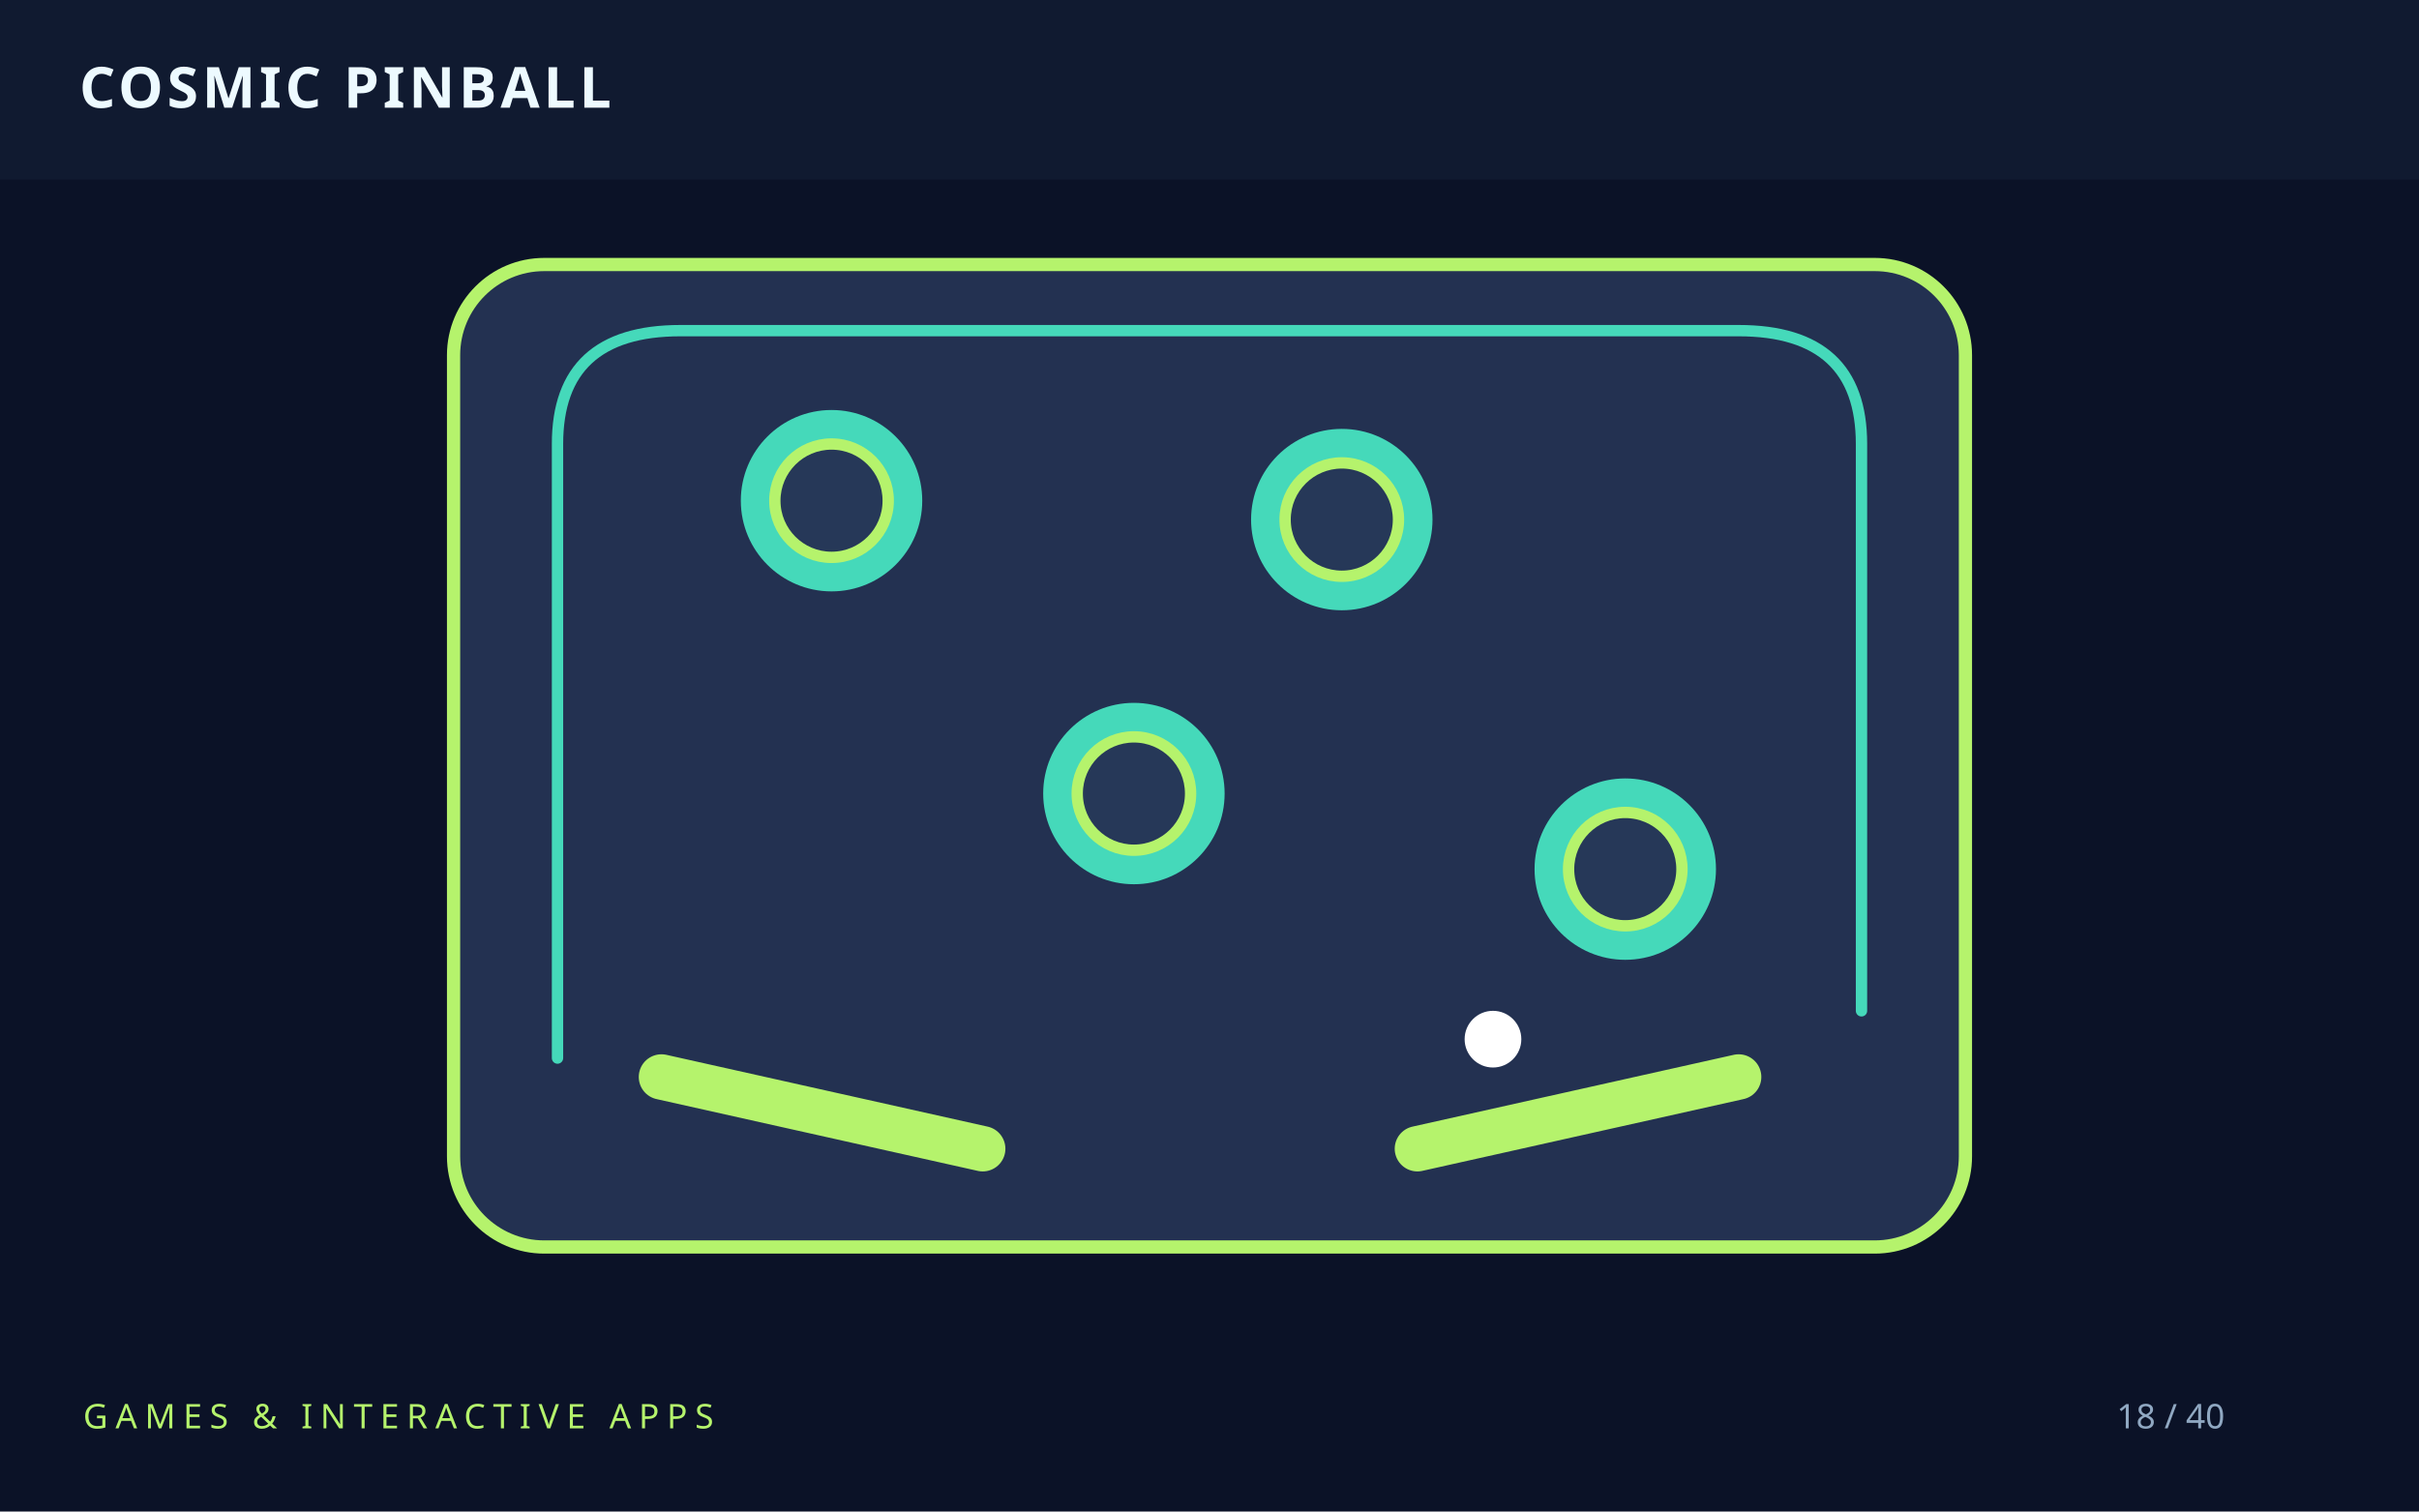
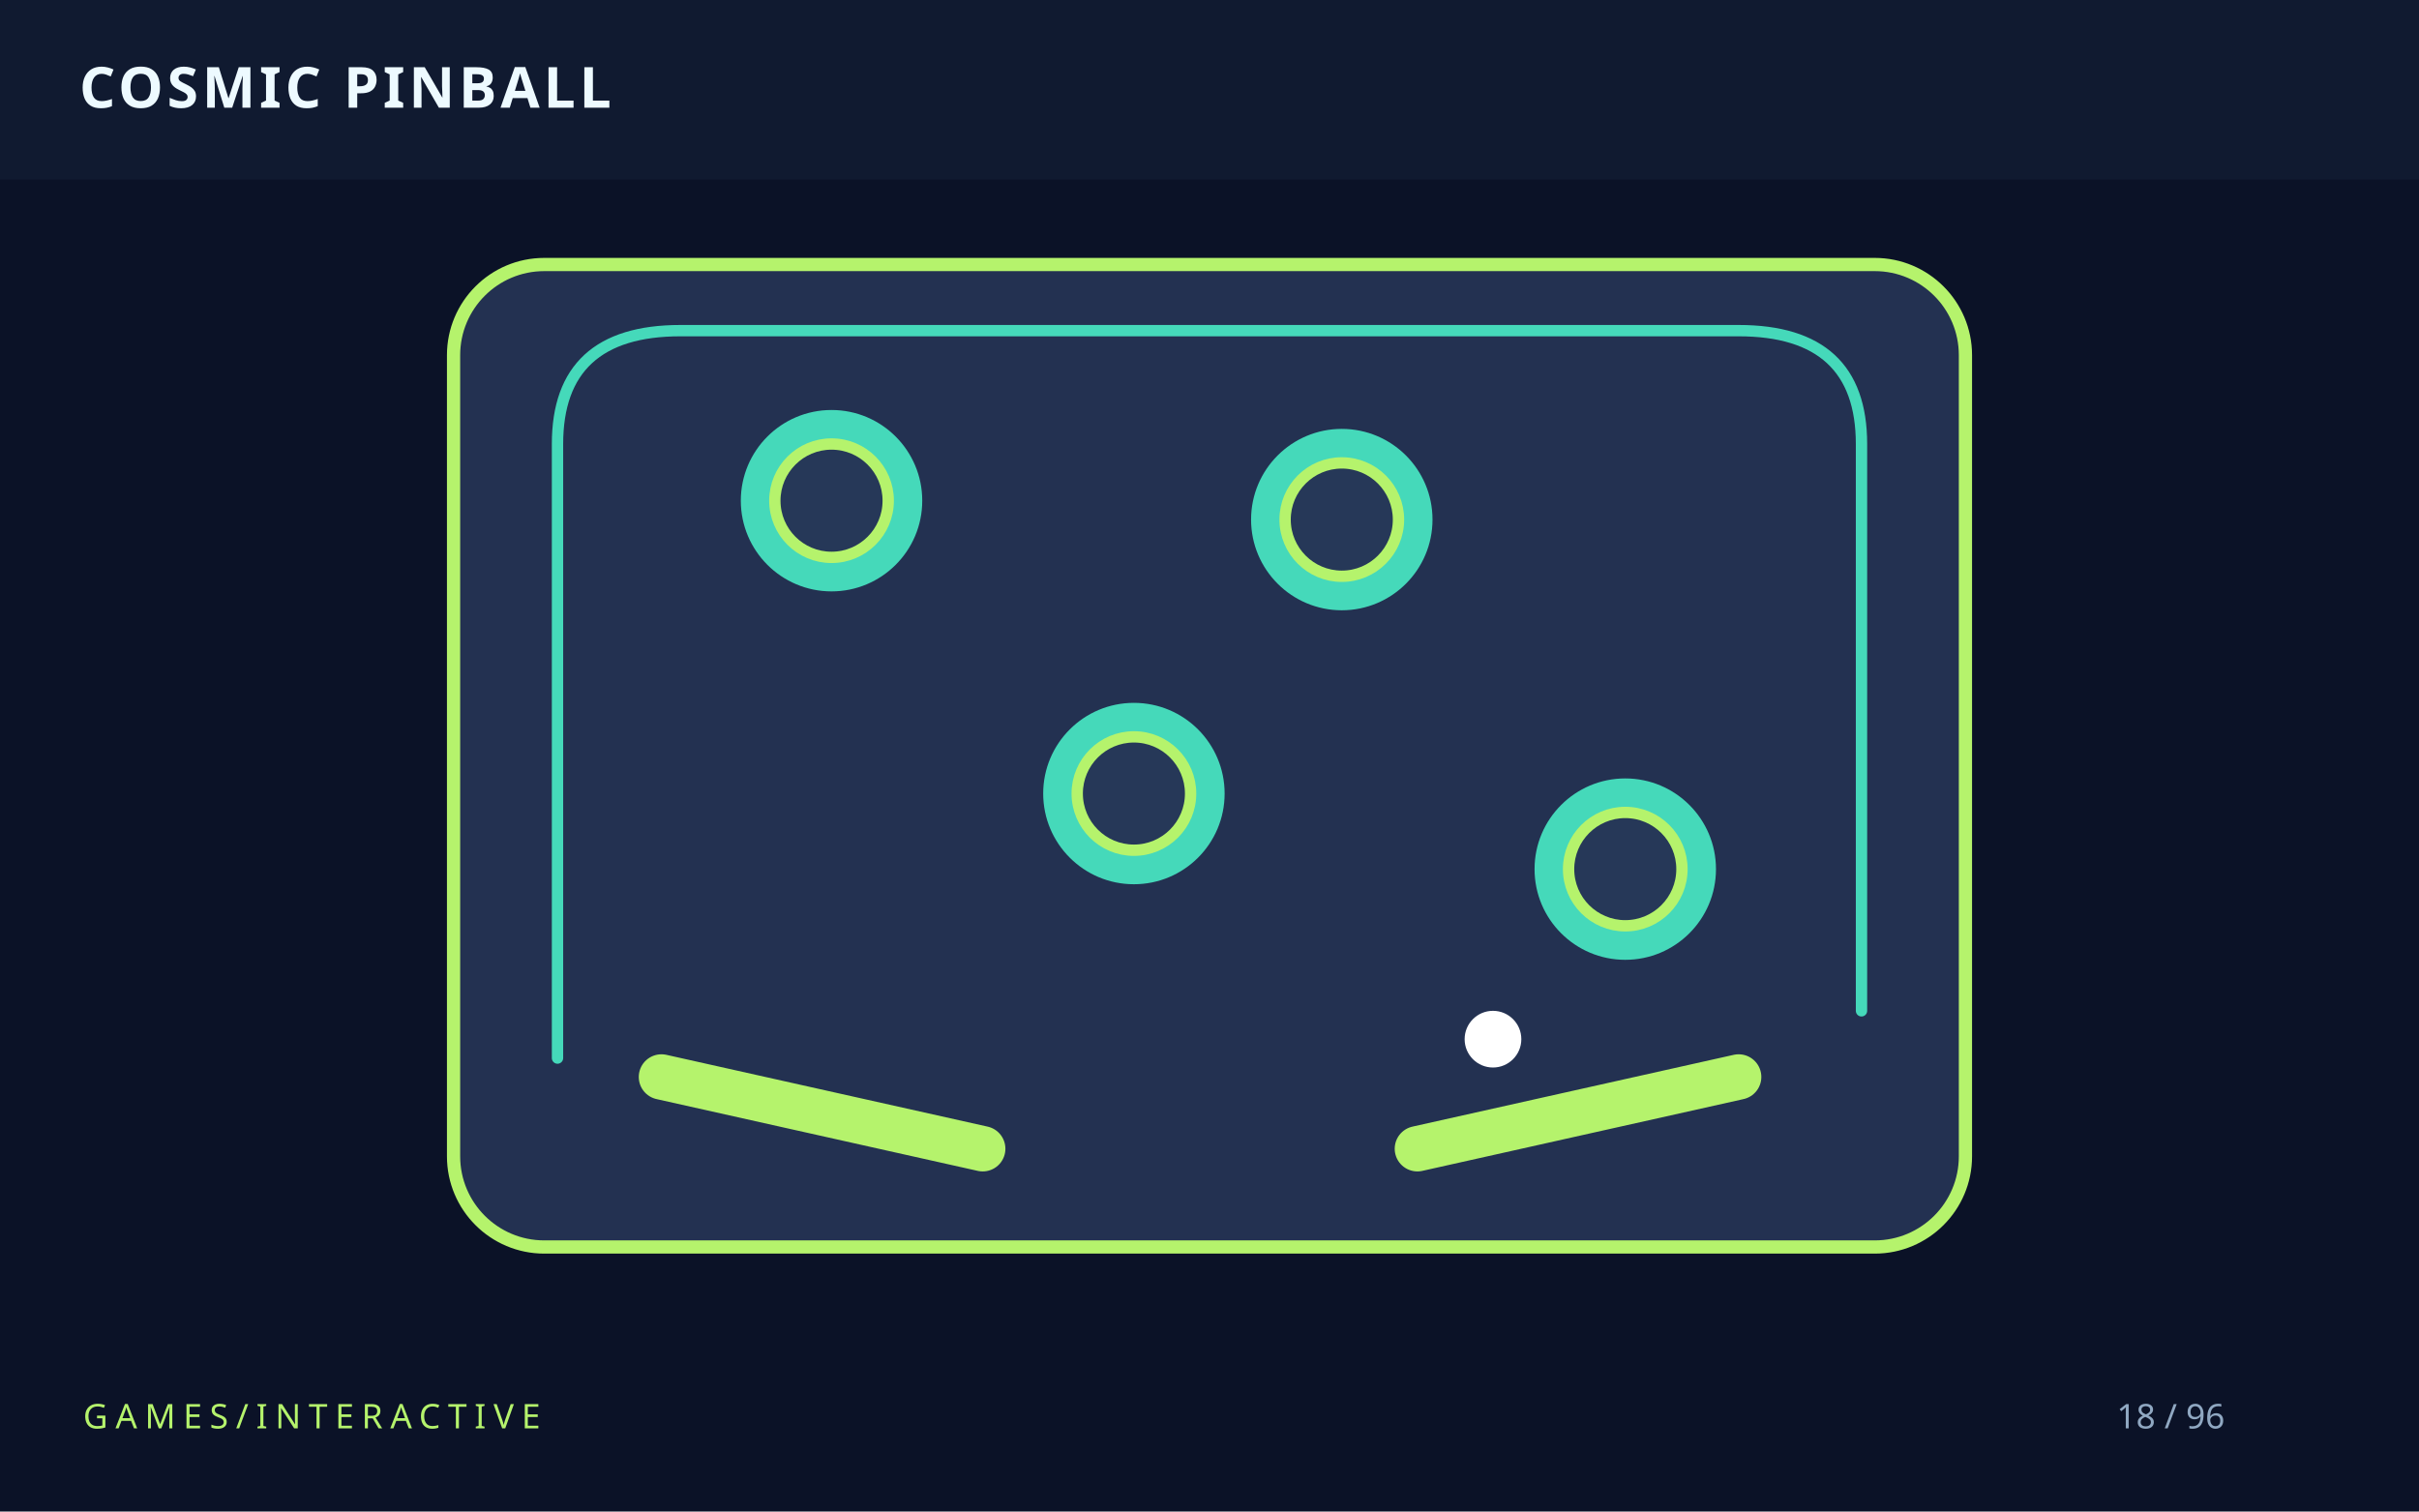
<svg xmlns="http://www.w3.org/2000/svg" width="1280" height="800" viewBox="0 0 1280 800">
  <rect x="0" y="0" width="1280" height="800" rx="0" fill="#0b1227" />
  <rect x="240" y="140" width="800" height="520" rx="48" fill="#233151" stroke="#b5f36c" stroke-width="7" />
  <circle cx="440" cy="265" r="48" fill="#45d9ba" />
  <circle cx="440" cy="265" r="30" fill="#263858" stroke="#b5f36c" stroke-width="6" />
  <circle cx="710" cy="275" r="48" fill="#45d9ba" />
  <circle cx="710" cy="275" r="30" fill="#263858" stroke="#b5f36c" stroke-width="6" />
  <circle cx="600" cy="420" r="48" fill="#45d9ba" />
  <circle cx="600" cy="420" r="30" fill="#263858" stroke="#b5f36c" stroke-width="6" />
  <circle cx="860" cy="460" r="48" fill="#45d9ba" />
  <circle cx="860" cy="460" r="30" fill="#263858" stroke="#b5f36c" stroke-width="6" />
  <path d="M350 570l170 38m400-38-170 38" fill="none" stroke="#b5f36c" stroke-width="24" stroke-linecap="round" stroke-linejoin="round" />
  <circle cx="790" cy="550" r="15" fill="white" />
  <path d="M295 560V235q0-60 65-60h560q65 0 65 60v300" fill="none" stroke="#45d9ba" stroke-width="6" stroke-linecap="round" stroke-linejoin="round" />
  <rect x="0" y="0" width="1280" height="95" rx="0" fill="#101a30" />
  <text x="42" y="57" font-family="system-ui,sans-serif" font-size="30" fill="#edfaff" font-weight="700" letter-spacing="2">COSMIC PINBALL</text>
-   <text x="44" y="756" font-family="system-ui,sans-serif" font-size="18" fill="#b5f36c" letter-spacing="4">GAMES &amp; INTERACTIVE APPS</text>
-   <text x="1120" y="756" font-family="system-ui,sans-serif" font-size="18" fill="#90a8c2">18 / 40</text>
+   <text x="44" y="756" font-family="system-ui,sans-serif" font-size="18" fill="#b5f36c" letter-spacing="4">GAMES/INTERACTIVE</text>
+   <text x="1120" y="756" font-family="system-ui,sans-serif" font-size="18" fill="#90a8c2">18 / 96</text>
</svg>
